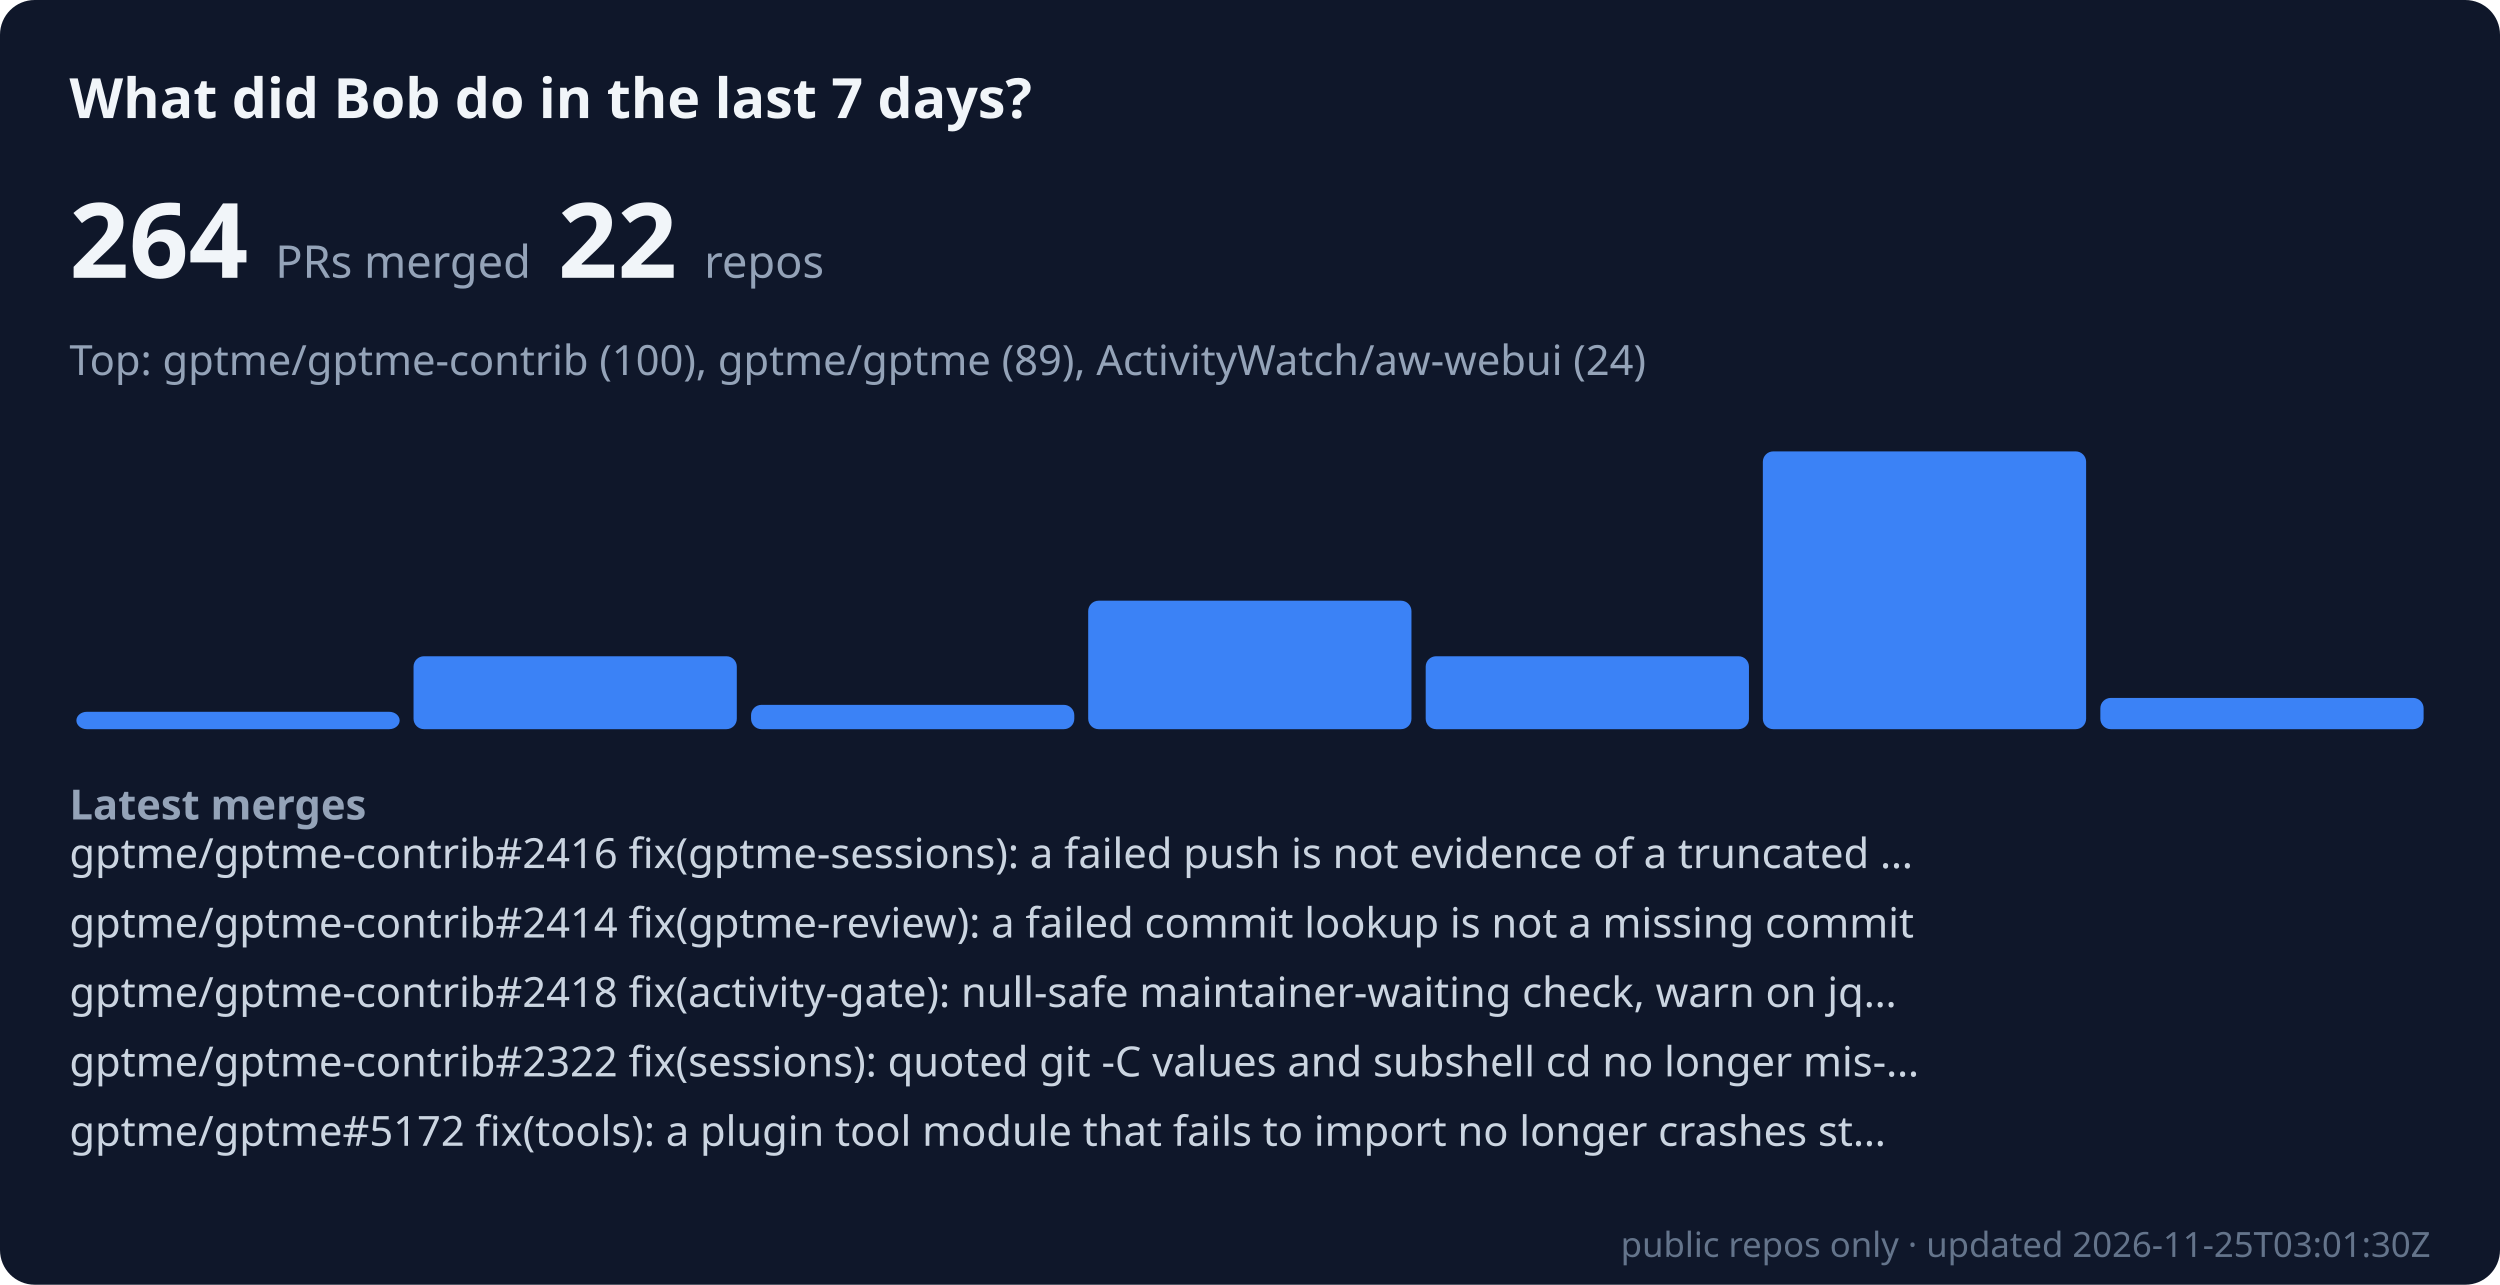
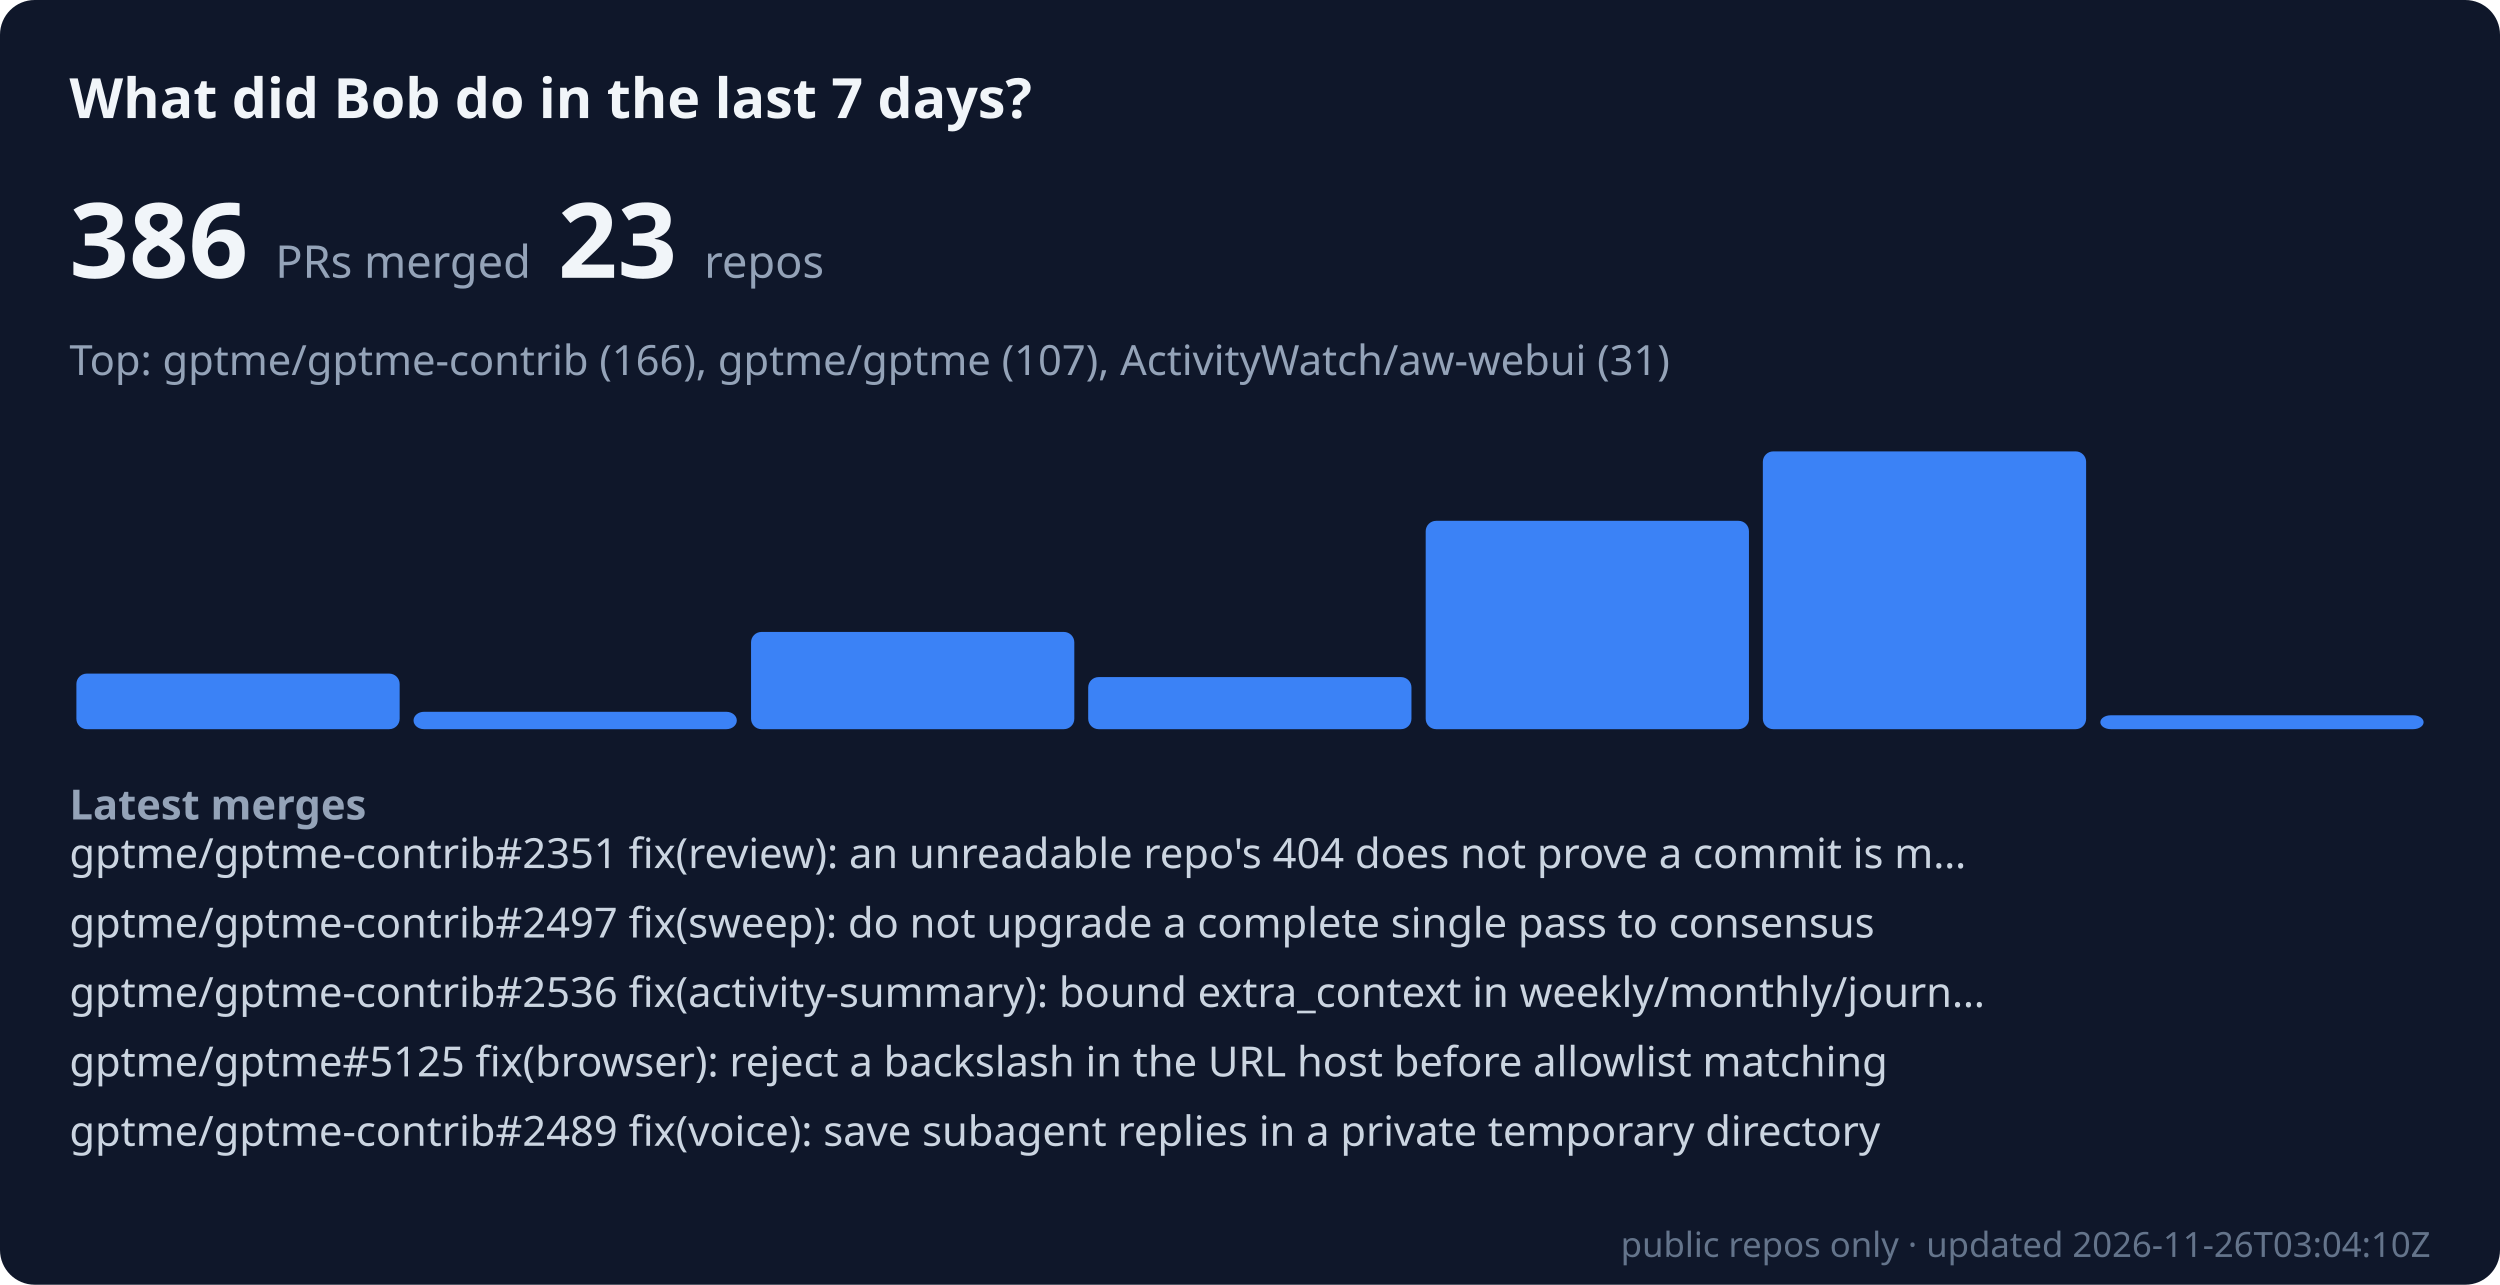
- <svg xmlns="http://www.w3.org/2000/svg" viewBox="0 0 720 370" width="100%" role="img" aria-label="Bob merged 264 public PRs across 22 repos in the last 7 days" font-family="system-ui, sans-serif">
+ <svg xmlns="http://www.w3.org/2000/svg" viewBox="0 0 720 370" width="100%" role="img" aria-label="Bob merged 386 public PRs across 23 repos in the last 7 days" font-family="system-ui, sans-serif">
  <rect width="720" height="370" rx="10" fill="#0f172a" />
  <text x="20" y="34" font-size="16" font-weight="600" fill="#f1f5f9">What did Bob do in the last 7 days?</text>
-   <text x="20" y="80" font-size="30" font-weight="700" fill="#f1f5f9">264 <tspan font-size="13" font-weight="400" fill="#94a3b8">PRs merged</tspan>  22 <tspan font-size="13" font-weight="400" fill="#94a3b8">repos</tspan>
+   <text x="20" y="80" font-size="30" font-weight="700" fill="#f1f5f9">386 <tspan font-size="13" font-weight="400" fill="#94a3b8">PRs merged</tspan>  23 <tspan font-size="13" font-weight="400" fill="#94a3b8">repos</tspan>
  </text>
-   <text x="20" y="108" font-size="12" fill="#94a3b8">Top: gptme/gptme-contrib (100), gptme/gptme (89), ActivityWatch/aw-webui (24)</text>
-   <rect x="22.0" y="205" width="93.1" height="5" rx="3" fill="#3b82f6" />
-   <rect x="119.1" y="189" width="93.1" height="21" rx="3" fill="#3b82f6" />
-   <rect x="216.3" y="203" width="93.1" height="7" rx="3" fill="#3b82f6" />
-   <rect x="313.4" y="173" width="93.1" height="37" rx="3" fill="#3b82f6" />
-   <rect x="410.6" y="189" width="93.1" height="21" rx="3" fill="#3b82f6" />
+   <text x="20" y="108" font-size="12" fill="#94a3b8">Top: gptme/gptme-contrib (166), gptme/gptme (107), ActivityWatch/aw-webui (31)</text>
+   <rect x="22.0" y="194" width="93.1" height="16" rx="3" fill="#3b82f6" />
+   <rect x="119.1" y="205" width="93.1" height="5" rx="3" fill="#3b82f6" />
+   <rect x="216.3" y="182" width="93.1" height="28" rx="3" fill="#3b82f6" />
+   <rect x="313.4" y="195" width="93.1" height="15" rx="3" fill="#3b82f6" />
+   <rect x="410.6" y="150" width="93.1" height="60" rx="3" fill="#3b82f6" />
  <rect x="507.7" y="130" width="93.1" height="80" rx="3" fill="#3b82f6" />
-   <rect x="604.9" y="201" width="93.1" height="9" rx="3" fill="#3b82f6" />
+   <rect x="604.9" y="206" width="93.1" height="4" rx="3" fill="#3b82f6" />
  <text x="20" y="236" font-size="12" font-weight="600" fill="#94a3b8">Latest merges</text>
-   <text x="20" y="250" font-size="12" fill="#cbd5e1">gptme/gptme-contrib#2416 fix(gptme-sessions): a failed push is not evidence of a truncated …</text>
-   <text x="20" y="270" font-size="12" fill="#cbd5e1">gptme/gptme-contrib#2414 fix(gptme-review): a failed commit lookup is not a missing commit</text>
-   <text x="20" y="290" font-size="12" fill="#cbd5e1">gptme/gptme-contrib#2418 fix(activity-gate): null-safe maintainer-waiting check, warn on jq…</text>
-   <text x="20" y="310" font-size="12" fill="#cbd5e1">gptme/gptme-contrib#2322 fix(sessions): quoted git -C values and subshell cd no longer mis-…</text>
-   <text x="20" y="330" font-size="12" fill="#cbd5e1">gptme/gptme#5172 fix(tools): a plugin tool module that fails to import no longer crashes st…</text>
-   <text x="700" y="362" font-size="10" text-anchor="end" fill="#64748b">public repos only · updated 2026-11-25T03:01:30Z</text>
+   <text x="20" y="250" font-size="12" fill="#cbd5e1">gptme/gptme-contrib#2351 fix(review): an unreadable repo's 404 does not prove a commit is m…</text>
+   <text x="20" y="270" font-size="12" fill="#cbd5e1">gptme/gptme-contrib#2497 fix(sweep): do not upgrade a complete single pass to consensus</text>
+   <text x="20" y="290" font-size="12" fill="#cbd5e1">gptme/gptme-contrib#2536 fix(activity-summary): bound extra_context in weekly/monthly/journ…</text>
+   <text x="20" y="310" font-size="12" fill="#cbd5e1">gptme/gptme#5125 fix(browser): reject a backslash in the URL host before allowlist matching</text>
+   <text x="20" y="330" font-size="12" fill="#cbd5e1">gptme/gptme-contrib#2489 fix(voice): save subagent replies in a private temporary directory</text>
+   <text x="700" y="362" font-size="10" text-anchor="end" fill="#64748b">public repos only · updated 2026-11-26T03:04:10Z</text>
</svg>
